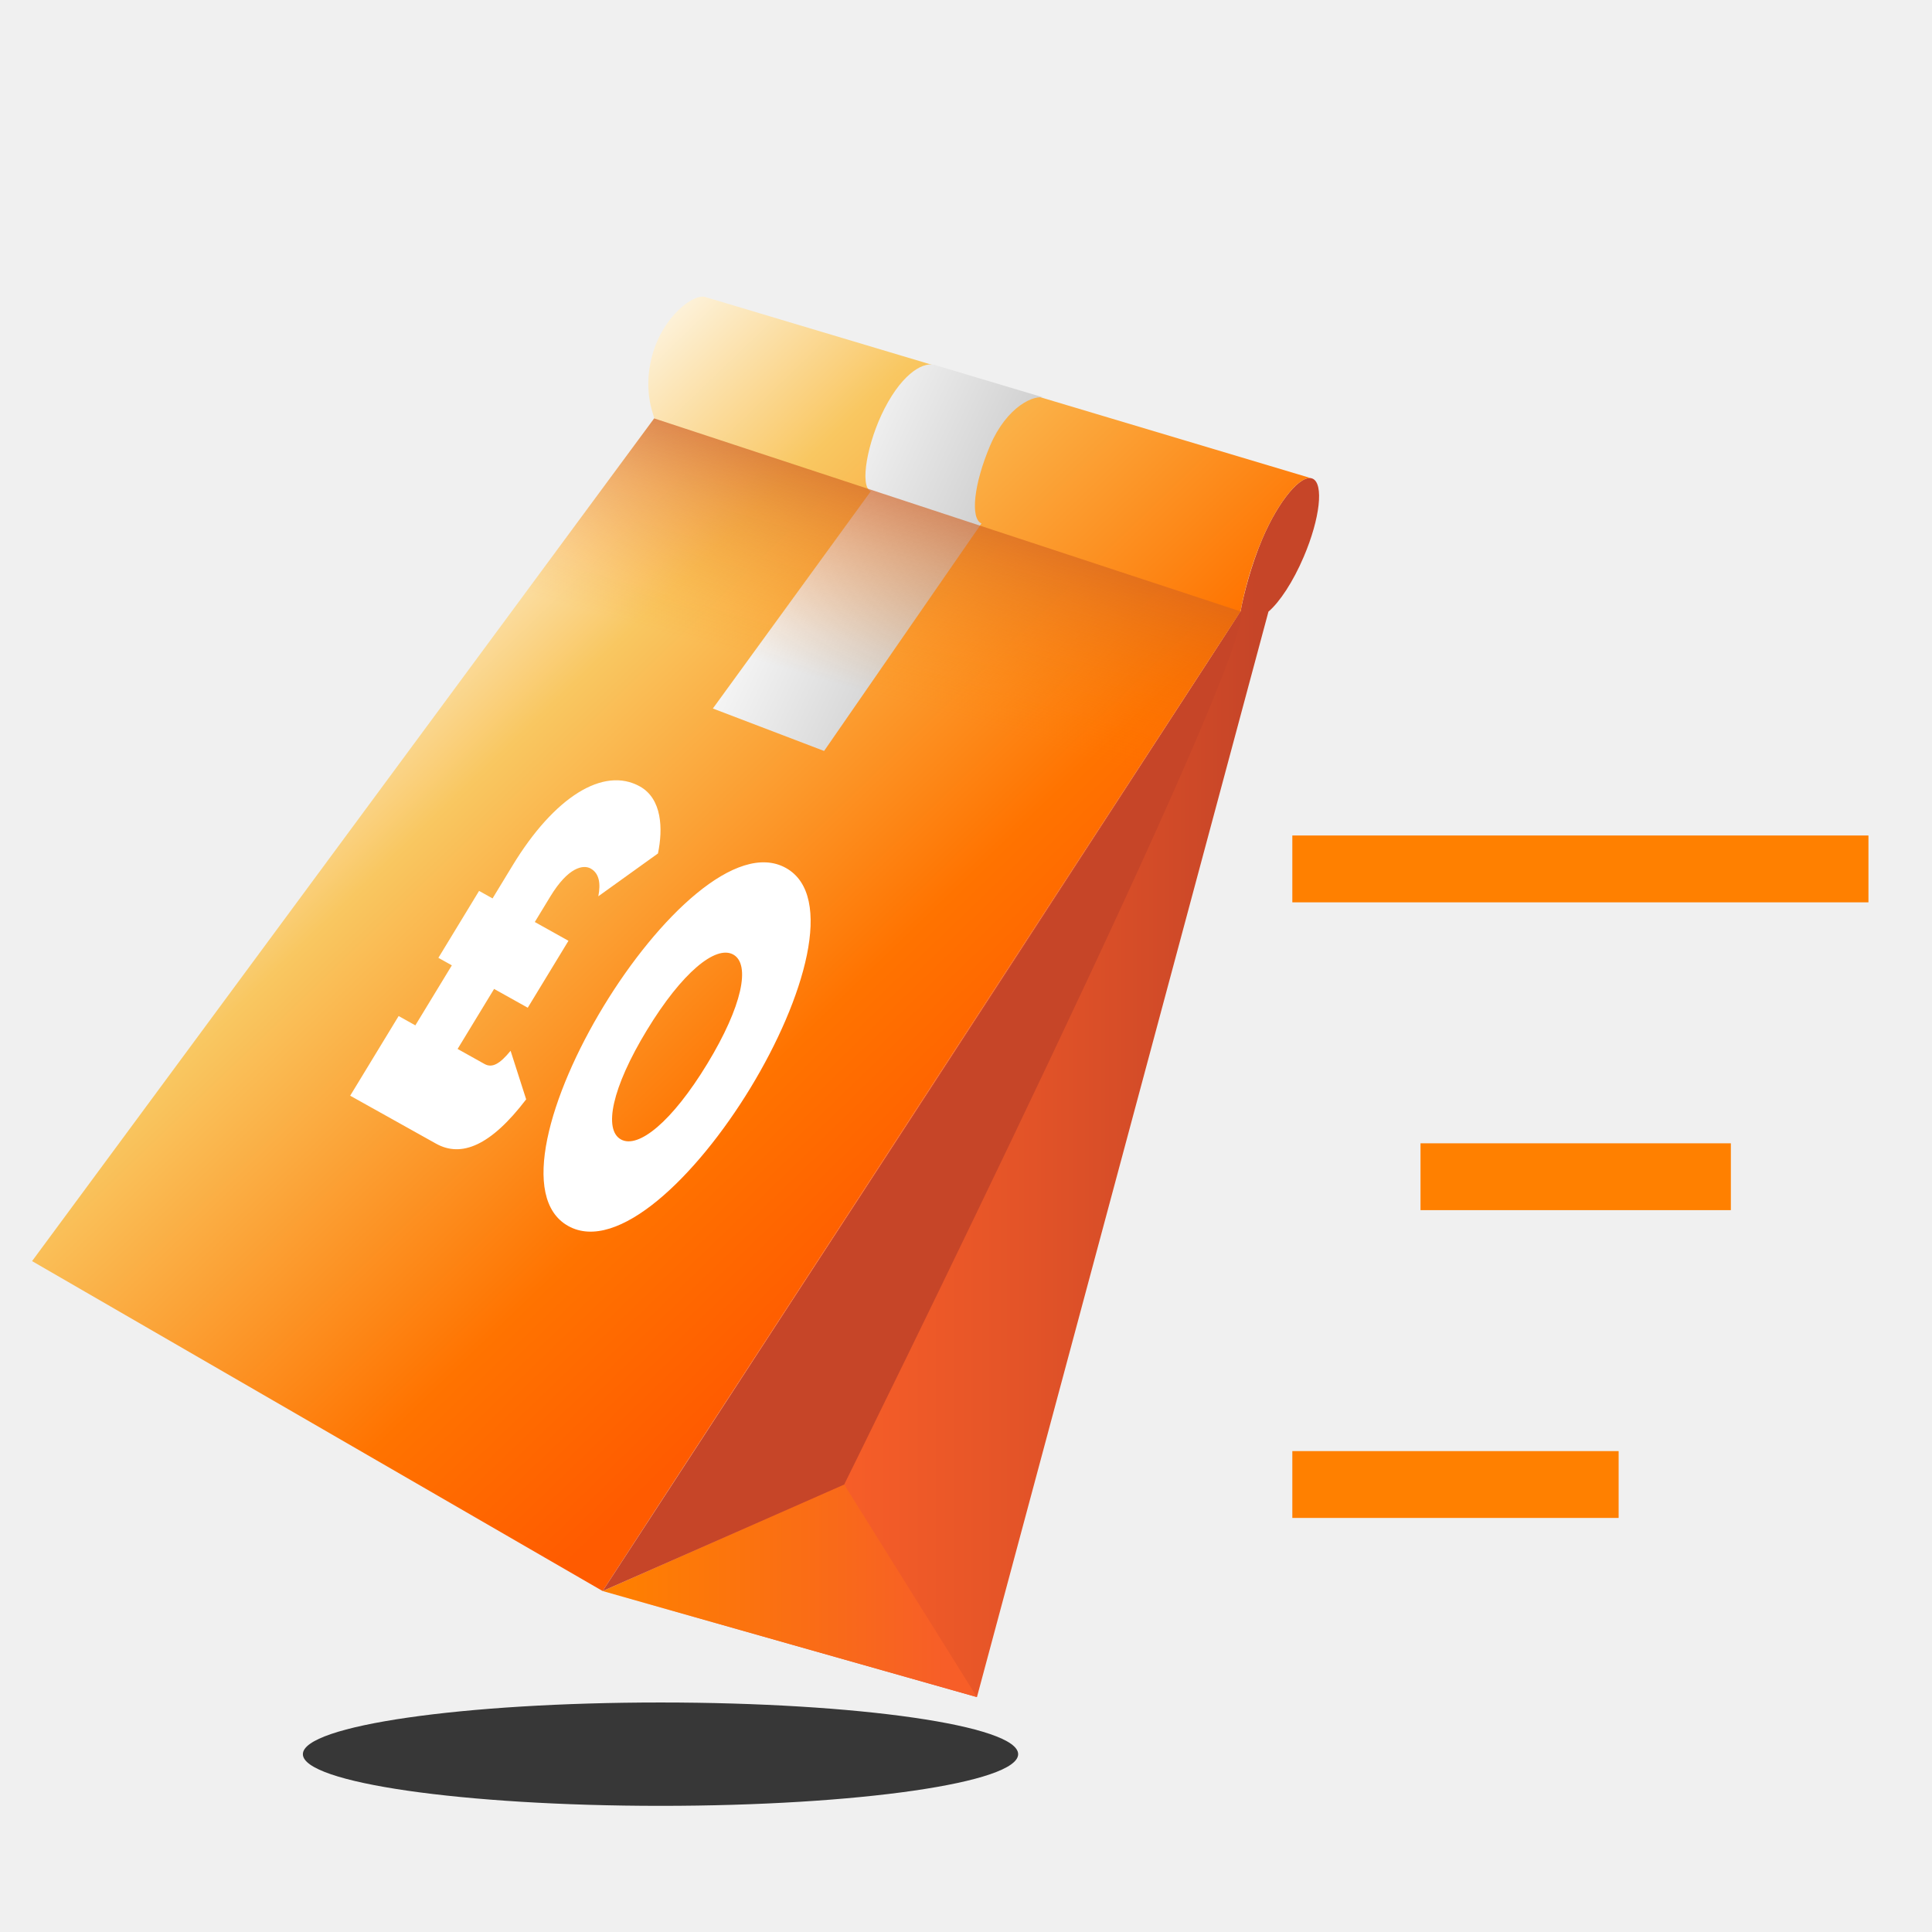
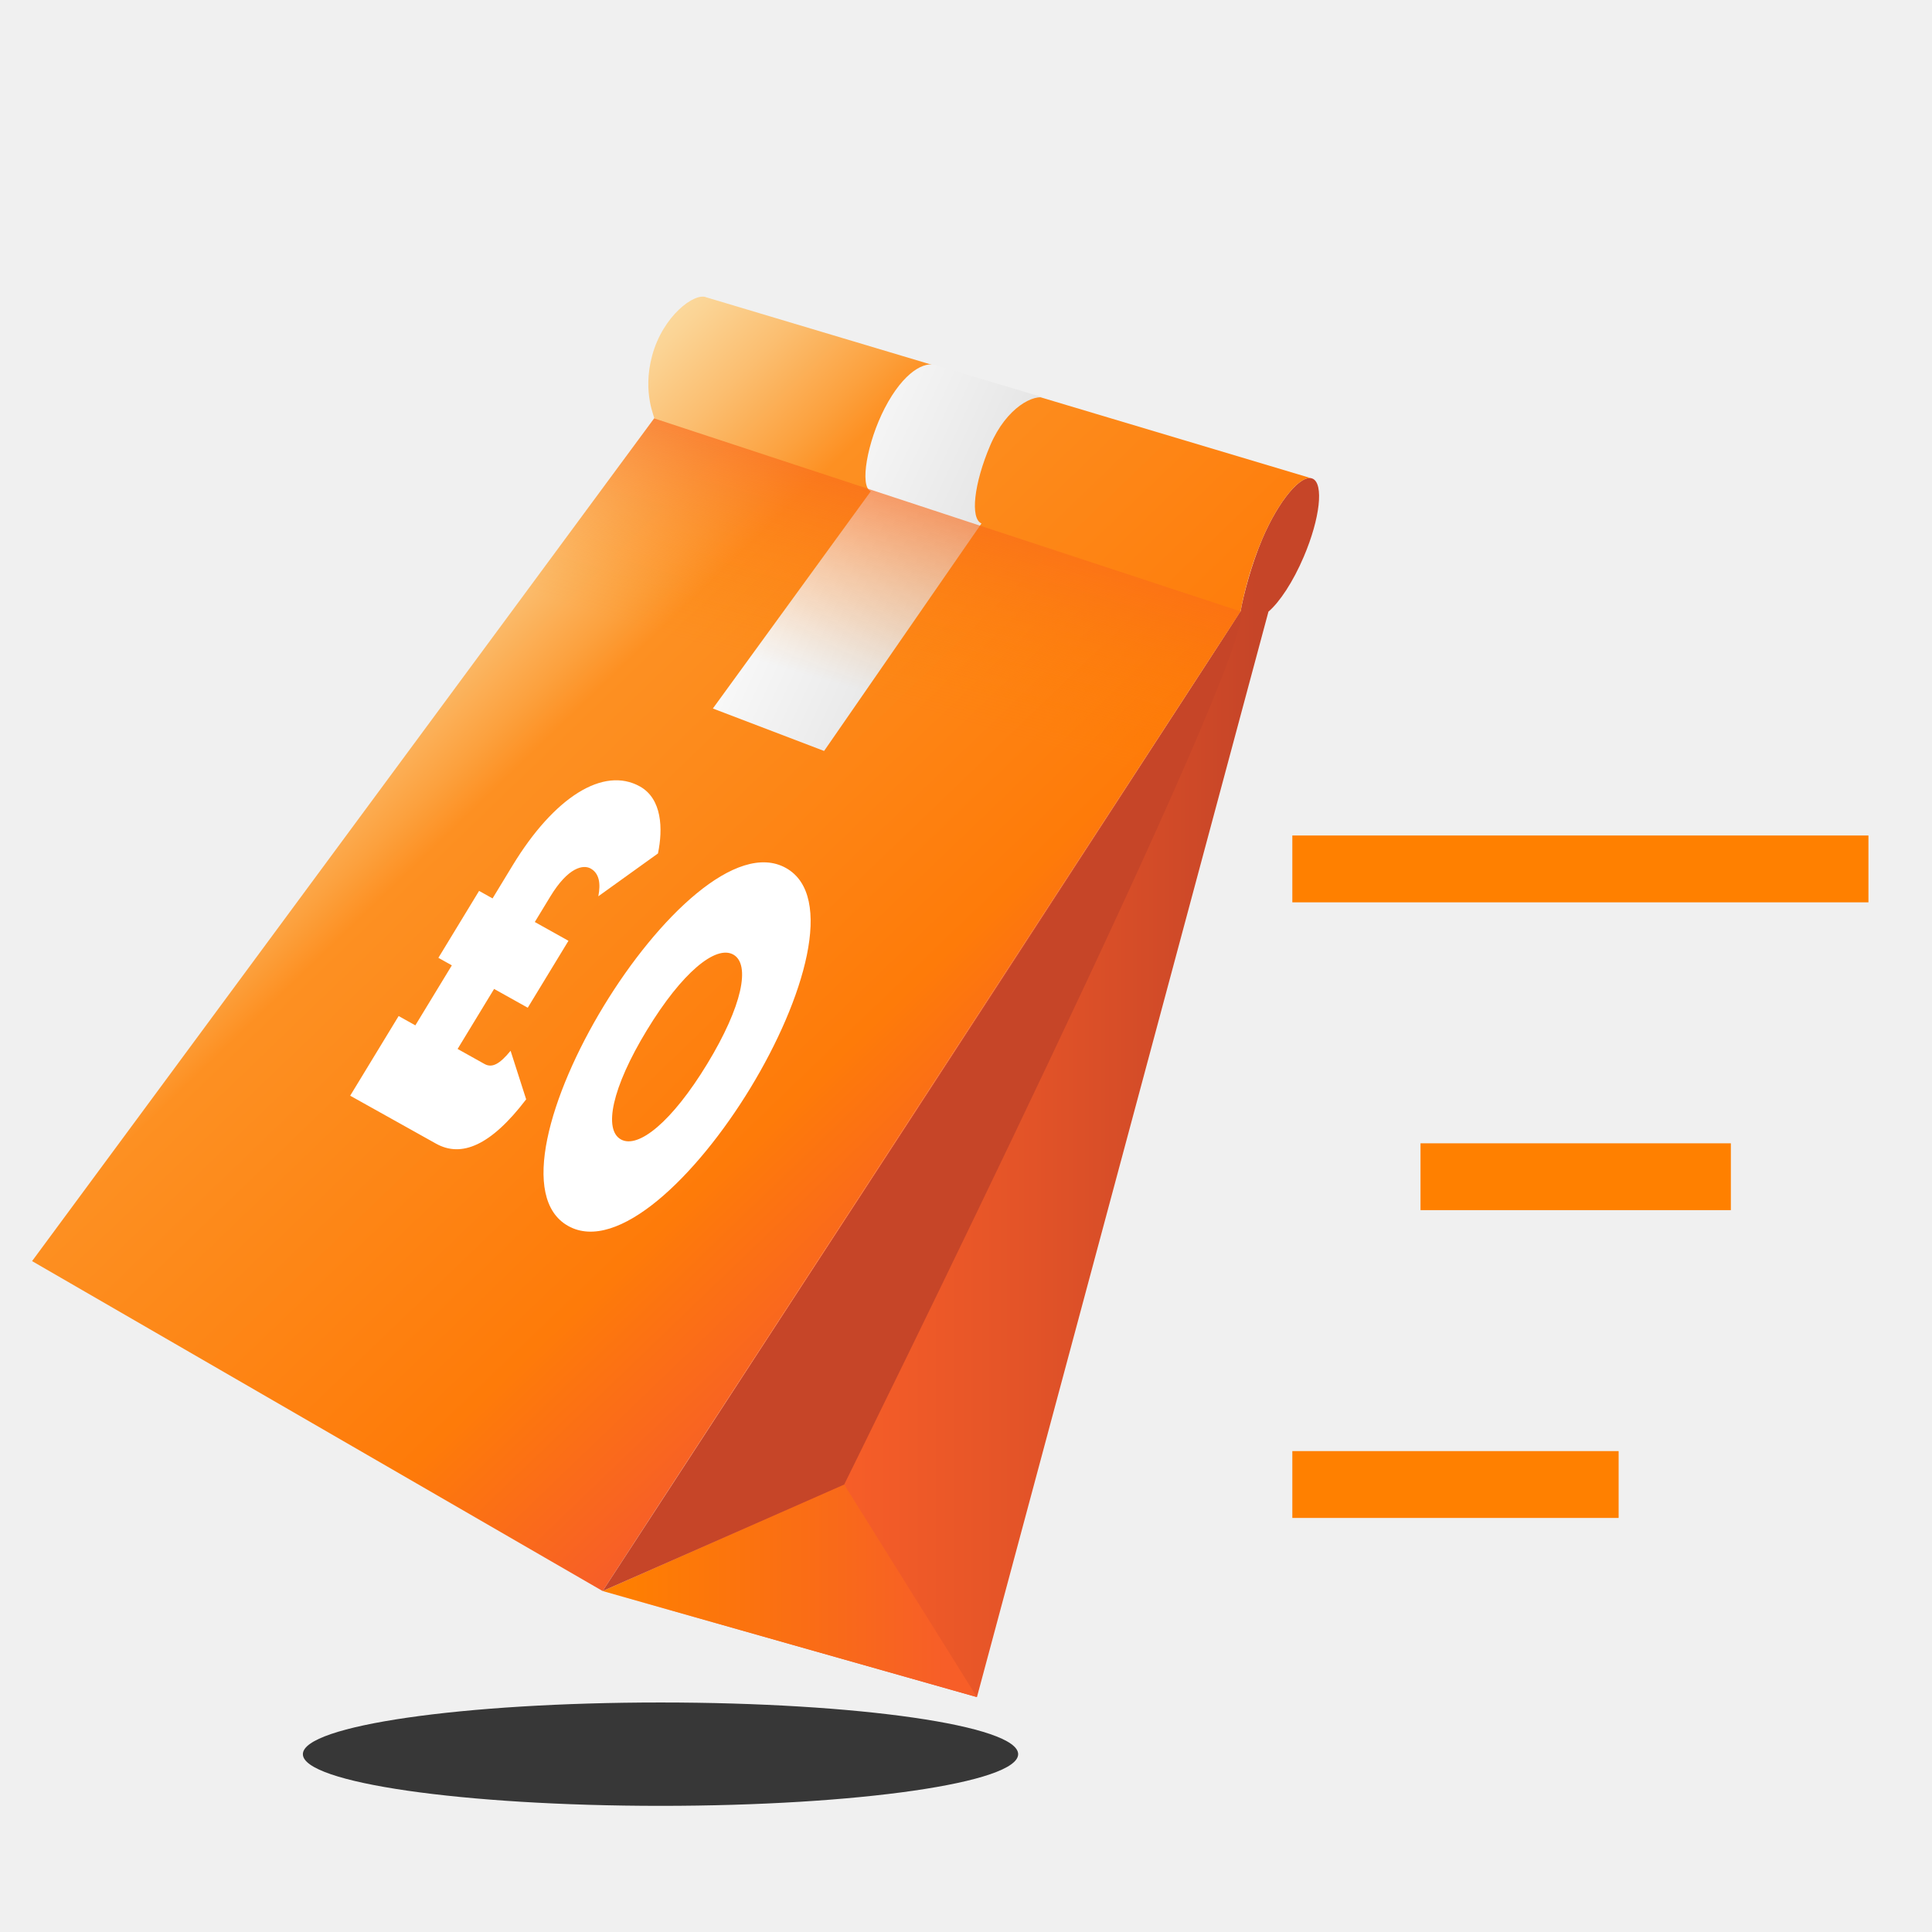
<svg xmlns="http://www.w3.org/2000/svg" width="200" height="200">
  <defs>
    <linearGradient id="a" x1="-1666.534" y1="112.585" x2="-1592.367" y2="112.585" gradientTransform="matrix(-1 0 0 1 -1529.982 0)" gradientUnits="userSpaceOnUse">
      <stop offset=".087" stop-color="#c64528" />
      <stop offset=".399" stop-color="#e25328" />
      <stop offset=".671" stop-color="#f75e28" />
      <stop offset=".729" stop-color="#f7602b" />
      <stop offset=".775" stop-color="#f76735" />
      <stop offset=".817" stop-color="#f87446" />
      <stop offset=".857" stop-color="#f9865d" />
      <stop offset=".895" stop-color="#fa9d7c" />
      <stop offset=".931" stop-color="#fbb9a2" />
      <stop offset=".967" stop-color="#fddacd" />
      <stop offset="1" stop-color="#fff" />
    </linearGradient>
    <linearGradient id="b" x1="-1665.882" y1="49.575" x2="-1665.683" y2="49.475" gradientTransform="matrix(-1 0 0 1 -1529.982 0)" gradientUnits="userSpaceOnUse">
      <stop offset="0" stop-color="#f75e28" />
      <stop offset=".193" stop-color="#fa6e14" />
      <stop offset=".432" stop-color="#ff8000" />
      <stop offset=".558" stop-color="#ffa143" />
      <stop offset=".718" stop-color="#ffc992" />
      <stop offset=".851" stop-color="#ffe6cd" />
      <stop offset=".948" stop-color="#fff8f1" />
      <stop offset="1" stop-color="#fff" />
    </linearGradient>
    <linearGradient id="c" x1="103.273" y1="125.137" x2="24.398" y2="43.076" gradientUnits="userSpaceOnUse">
-       <stop offset=".037" stop-color="#ff5b00" />
-       <stop offset=".235" stop-color="#ff7300" />
-       <stop offset=".327" stop-color="#fd8818" />
-       <stop offset=".611" stop-color="#f9c761" />
-       <stop offset=".655" stop-color="#fad17f" />
-       <stop offset=".794" stop-color="#fdf2da" />
-       <stop offset=".856" stop-color="#fff" />
+       <stop offset="0" stop-color="#f75e28" />
+       <stop offset=".201" stop-color="#fe7b09" />
+       <stop offset=".592" stop-color="#fd9022" />
+       <stop offset=".631" stop-color="#fca13e" />
+       <stop offset=".709" stop-color="#fbbe70" />
+       <stop offset=".777" stop-color="#fbd495" />
+       <stop offset=".831" stop-color="#fbe2ab" />
+       <stop offset=".866" stop-color="#fbe7b4" />
    </linearGradient>
    <linearGradient id="d" x1="-1608.229" y1="51.343" x2="-1702.767" y2="95.267" gradientTransform="matrix(-1 0 0 1 -1529.982 0)" gradientUnits="userSpaceOnUse">
      <stop offset=".018" stop-color="#fdfdfd" />
-       <stop offset=".044" stop-color="#f6f6f6" />
-       <stop offset=".246" stop-color="#cacaca" />
-       <stop offset=".402" stop-color="#afaeae" />
-       <stop offset=".493" stop-color="#a5a4a4" />
+       <stop offset=".068" stop-color="#f6f6f6" />
+       <stop offset=".465" stop-color="#cacaca" />
+       <stop offset=".773" stop-color="#afaeae" />
+       <stop offset=".952" stop-color="#a5a4a4" />
    </linearGradient>
    <linearGradient id="e" x1="-1631.115" y1="164.68" x2="-1592.367" y2="164.68" gradientTransform="matrix(-1 0 0 1 -1529.982 0)" gradientUnits="userSpaceOnUse">
      <stop offset=".085" stop-color="#f75e28" />
      <stop offset=".483" stop-color="#fa6e14" />
      <stop offset=".977" stop-color="#ff8000" />
    </linearGradient>
-     <linearGradient id="f" x1="-1638.49" y1="122.291" x2="-1589.192" y2="91.094" gradientTransform="matrix(-1 0 0 1 -1529.982 0)" gradientUnits="userSpaceOnUse">
-       <stop offset=".377" stop-color="#c64528" />
-       <stop offset=".74" stop-color="#eb6b0d" />
-       <stop offset=".977" stop-color="#ff8000" />
-     </linearGradient>
-     <linearGradient id="g" x1="-1614.458" y1="82.552" x2="-1639.576" y2="-3.204" gradientTransform="matrix(-1 0 0 1 -1529.982 0)" gradientUnits="userSpaceOnUse">
+     <linearGradient id="f" x1="-1614.458" y1="82.552" x2="-1639.576" y2="-3.204" gradientTransform="matrix(-1 0 0 1 -1529.982 0)" gradientUnits="userSpaceOnUse">
      <stop offset=".133" stop-color="#ff8000" stop-opacity="0" />
-       <stop offset=".185" stop-color="#f67906" stop-opacity=".12" />
-       <stop offset=".295" stop-color="#e06a15" stop-opacity=".43" />
-       <stop offset=".451" stop-color="#bc512f" stop-opacity=".923" />
-       <stop offset=".474" stop-color="#b74e33" />
+       <stop offset=".173" stop-color="#fe7c03" stop-opacity=".089" />
+       <stop offset=".257" stop-color="#fc750c" stop-opacity=".319" />
+       <stop offset=".377" stop-color="#f9681b" stop-opacity=".684" />
+       <stop offset=".474" stop-color="#f75e28" />
    </linearGradient>
  </defs>
  <ellipse cx="68.376" cy="181.591" rx="37.022" ry="5.35" fill="#090909" opacity=".8" />
  <path d="M128.424 63.295c.277-1.642 1.137-4.896 2.247-7.502 1.685-3.955 4.013-6.752 5.2-6.247 1.187.506.783 4.122-.902 8.078-1.11 2.609-2.5 4.706-3.659 5.692l-30.177 112.367-38.748-10.98 66.039-101.408z" fill="url(#a)" />
  <path d="M135.732 49.505c.047.01.094.022.139.041l-.14-.041z" fill="url(#b)" />
  <path d="M67.719 43.312c.159.07-1.277-2.578-.207-6.505 1.13-4.148 4.405-6.538 5.592-6.032l62.628 18.73c-1.223-.25-3.44 2.481-5.06 6.288-1.686 3.956-2.248 7.502-2.248 7.502l-66.04 101.408L3.32 130.549 67.72 43.312z" fill="url(#c)" />
  <path d="M96.95 37.836c-1.186-.505-3.405.623-5.377 4.443-1.794 3.477-2.616 8.075-1.43 8.58L73.795 73.344l11.515 4.395 16.293-23.553c-1.187-.506-.783-4.122.902-8.077 1.684-3.956 4.574-5.394 5.76-4.888l-11.314-3.385z" fill="url(#d)" />
  <path fill="url(#e)" d="m101.133 175.683-38.748-10.98 25.006-11.026 13.742 22.006z" />
-   <path d="m87.391 153.677-25.006 11.026s61.704-94.387 66.039-101.408c1.984 3.378-41.033 90.382-41.033 90.382z" fill="url(#f)" />
+   <path d="m87.391 153.677-25.006 11.026s61.704-94.387 66.039-101.408c1.984 3.378-41.033 90.382-41.033 90.382z" fill="#c64528" />
  <path d="m41.267 105.18 1.73.965 3.778-6.213-1.393-.778 4.213-6.929 1.394.779 2.073-3.41c4.313-7.093 9.41-10.287 13.183-8.18 2.283 1.275 2.402 4.361 1.867 6.935l-6.174 4.434c.26-1.328.095-2.378-.794-2.874-.745-.416-2.304-.182-4.176 2.897l-1.605 2.64 3.484 1.945-4.214 6.928-3.484-1.945-3.778 6.213 2.787 1.557c.793.443 1.579-.002 2.698-1.366l1.612 5.025c-3.663 4.805-6.706 6.052-9.326 4.589l-8.891-4.965 5.016-8.248zM62.497 104.144c5.585-9.183 13.768-17.135 18.863-14.29 5.094 2.844 1.909 13.587-3.675 22.77-5.585 9.182-13.769 17.135-18.863 14.29-5.094-2.844-1.909-13.587 3.675-22.77zm10.717 5.984c3.645-5.994 4.497-10.306 2.695-11.312-1.802-1.006-5.297 1.83-8.942 7.824-3.645 5.993-4.497 10.305-2.694 11.311 1.802 1.007 5.297-1.83 8.941-7.823z" fill="#fff" />
-   <path fill="url(#g)" d="M128.424 63.295 67.719 43.312 51.047 65.897l63.01 19.355 14.367-21.957z" />
+   <path fill="url(#f)" d="M128.424 63.295 67.719 43.312 51.047 65.897l63.01 19.355 14.367-21.957z" />
  <path fill="none" stroke="#ff8000" stroke-miterlimit="10" stroke-width="6.919" d="M167.561 153.677h-33.779M179.178 121.814h-32.127M193.421 89.95h-59.639" />
</svg>
